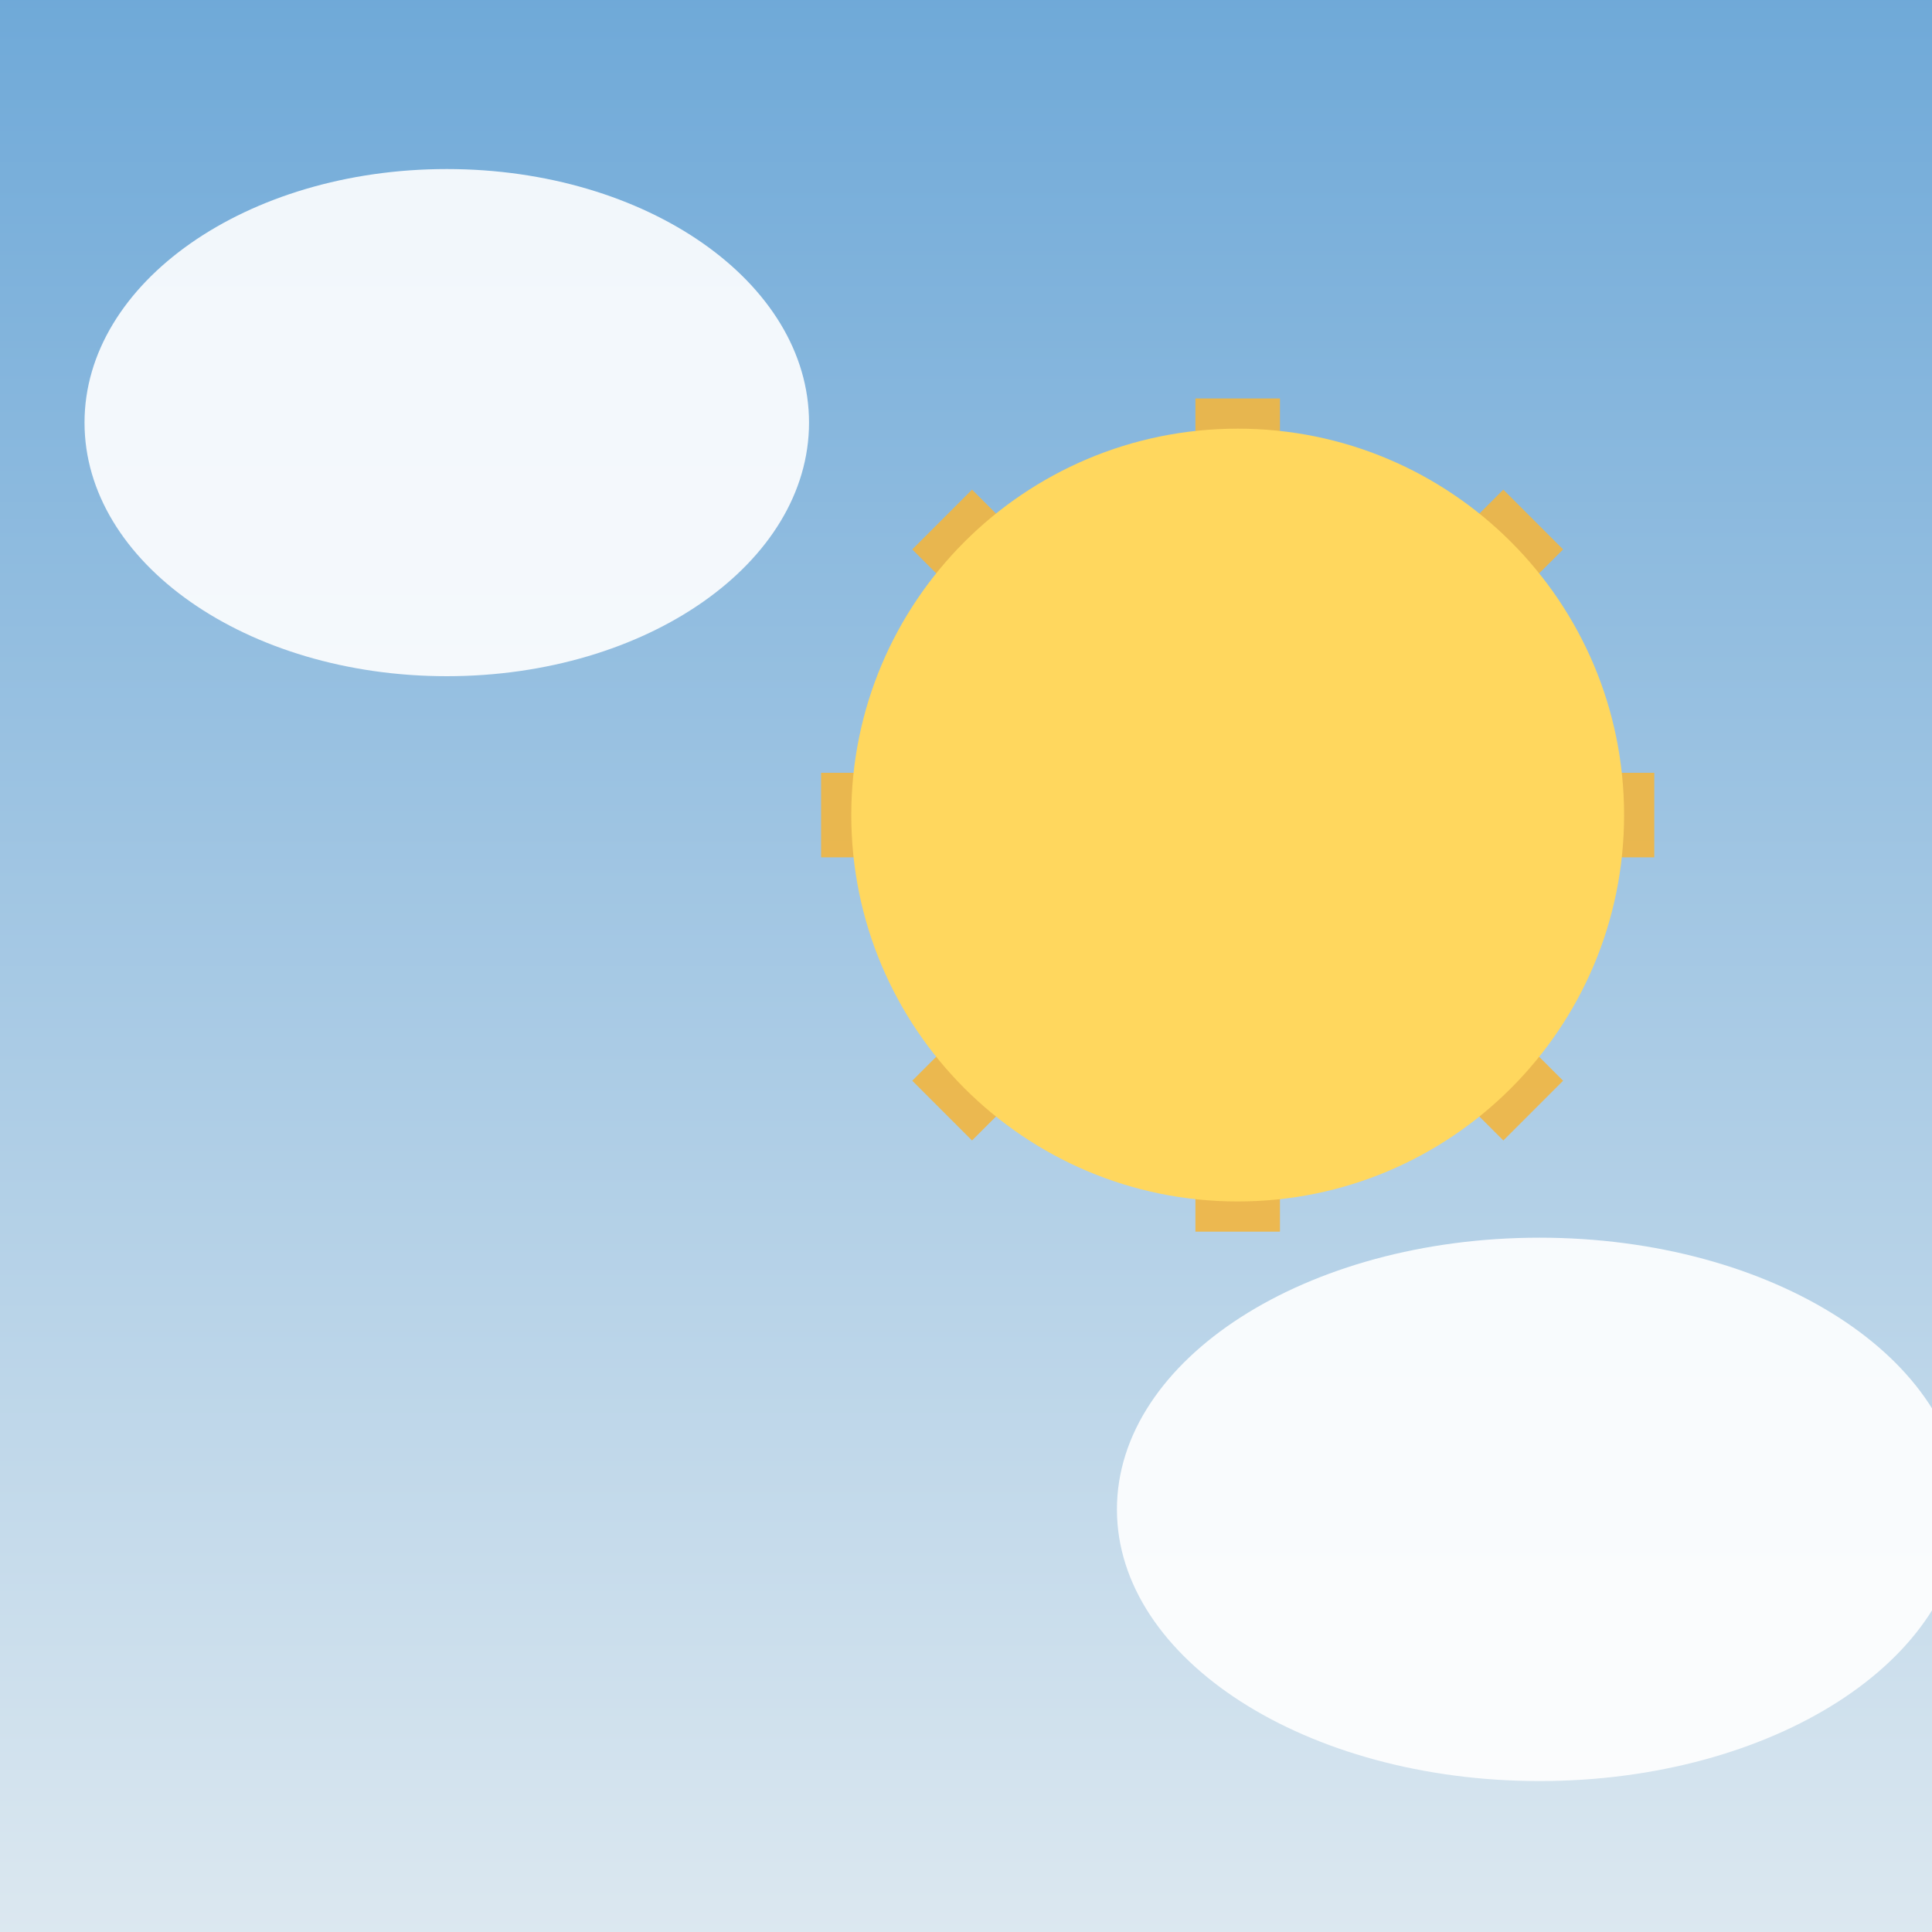
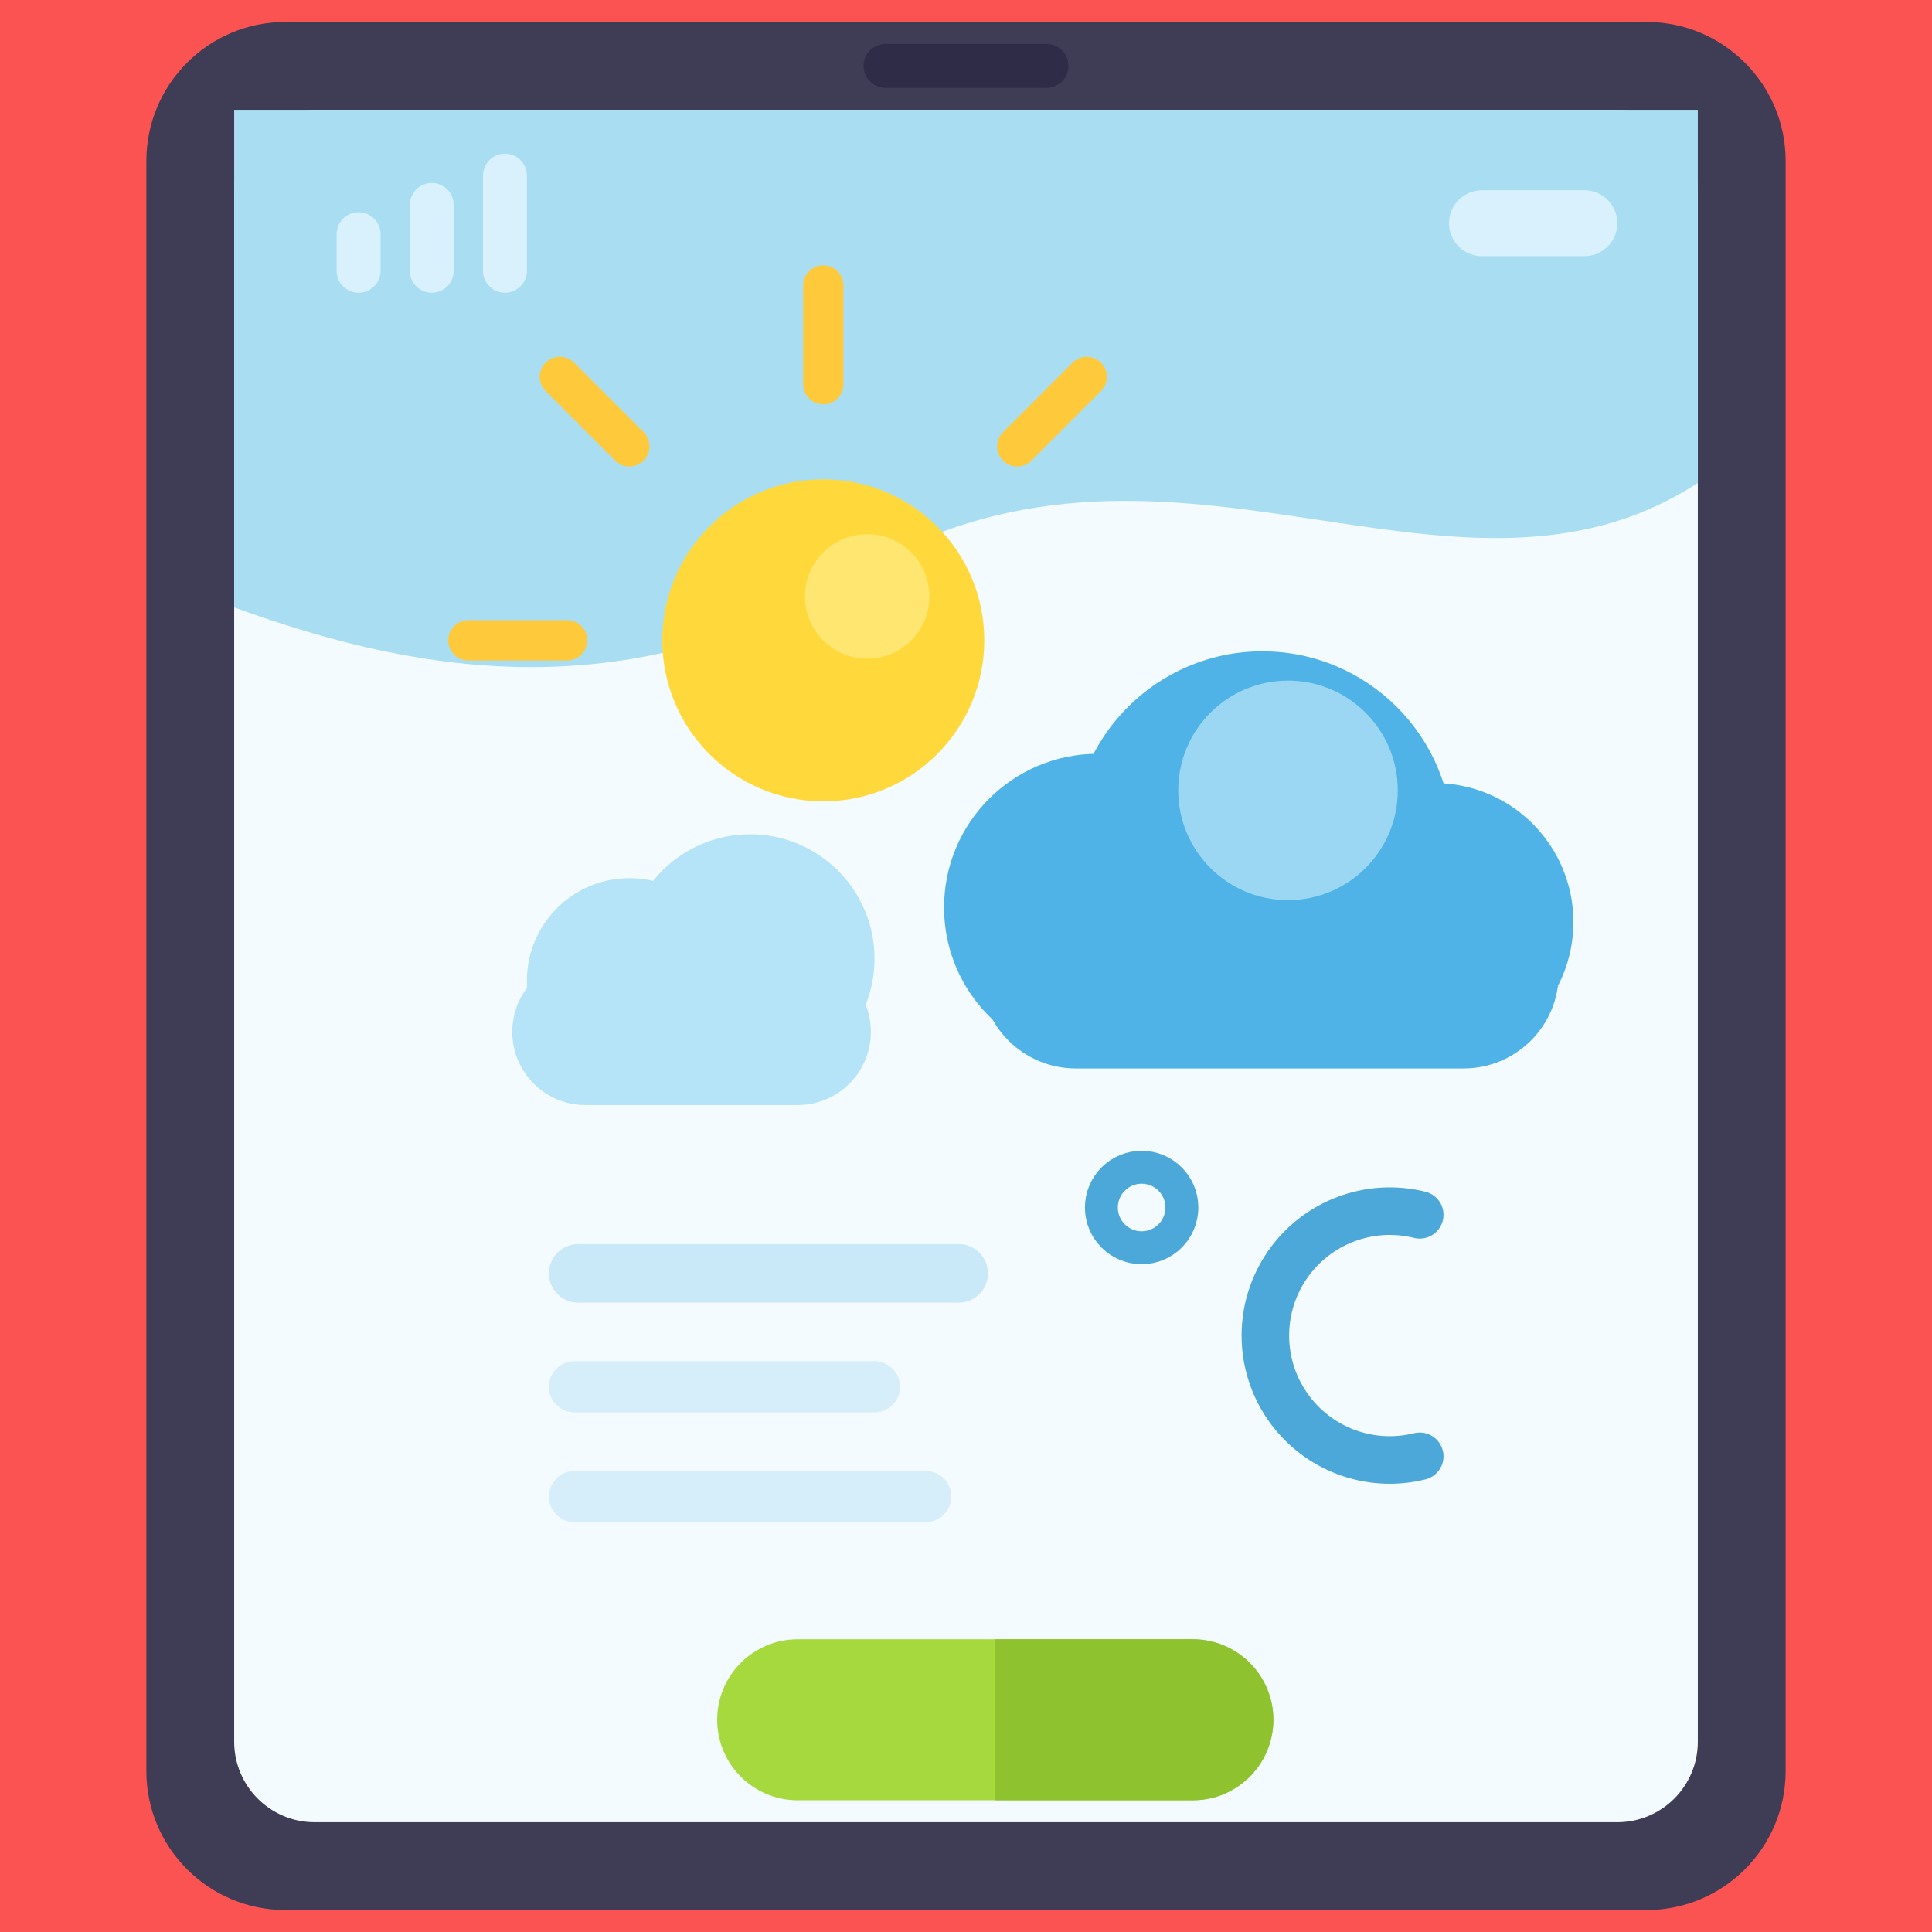
- <svg xmlns="http://www.w3.org/2000/svg" width="512" height="512" viewBox="0 0 32 32" role="img" aria-label="Mausam — weather app icon">
-   <defs>
-     <linearGradient id="sky" x1="0" y1="0" x2="0" y2="1">
-       <stop offset="0" stop-color="#6FA9D8" />
-       <stop offset="1" stop-color="#DCE8F0" />
-     </linearGradient>
-   </defs>
-   <rect width="32" height="32" fill="url(#sky)" />
-   <g fill="#FFFFFF" opacity="0.9">
-     <ellipse cx="7.4" cy="7" rx="6" ry="4.2" />
-     <ellipse cx="25.5" cy="25" rx="7" ry="4.5" />
+ <svg xmlns="http://www.w3.org/2000/svg" width="528" height="528" viewBox="0 0 528 528" role="img" aria-label="Mausam — weather app icon">
+   <rect width="528" height="528" fill="#FB5252" />
+   <rect x="40" y="6" width="448" height="516" rx="38" fill="#3F3D56" />
+   <rect x="236" y="12" width="56" height="12" rx="6" fill="#2E2C47" />
+   <rect x="64" y="30" width="400" height="468" rx="22" fill="#F4FBFE" />
+   <path d="M64 30 H464 V132 C 396,176 318,104 232,158 C 168,196 108,182 64,166 Z" fill="#A9DEF2" />
+   <rect x="92" y="58" width="12" height="22" rx="6" fill="#D9F1FC" />
+   <rect x="112" y="50" width="12" height="30" rx="6" fill="#D9F1FC" />
+   <rect x="132" y="42" width="12" height="38" rx="6" fill="#D9F1FC" />
+   <rect x="396" y="52" width="46" height="18" rx="9" fill="#D9F1FC" />
+   <g stroke="#FFC93C" stroke-width="11" stroke-linecap="round">
+     <path d="M225 105 V 78" />
+     <path d="M225 245 V 218" opacity="0" />
+     <path d="M155 175 H 128" />
+     <path d="M295 175 H 268" opacity="0" />
+     <path d="M172 122 L 153 103" />
+     <path d="M278 122 L 297 103" />
+     <path d="M172 228 L 153 247" opacity="0" />
+     <path d="M278 228 L 297 247" opacity="0" />
  </g>
-   <g stroke="#F2B63F" stroke-width="1.4" stroke-linecap="square" opacity="0.9">
-     <path d="M20.5 13.5 l6.2 0 M20.5 13.5 l-6.2 0 M20.5 13.5 l0 6.2 M20.5 13.5 l0 -6.2 M20.5 13.5 l4.4 4.4 M20.5 13.5 l-4.4 4.4 M20.5 13.5 l4.4 -4.4 M20.5 13.5 l-4.4 -4.4" />
+   <circle cx="225" cy="175" r="44" fill="#FFD93B" />
+   <circle cx="237" cy="163" r="17" fill="#FFE97A" opacity="0.85" />
+   <g fill="#4FB3E8">
+     <circle cx="300" cy="248" r="42" />
+     <circle cx="345" cy="230" r="52" />
+     <circle cx="392" cy="252" r="38" />
+     <rect x="268" y="240" width="158" height="52" rx="26" />
  </g>
-   <circle cx="20.5" cy="13.5" r="6.4" fill="#FFD75E" />
+   <circle cx="352" cy="216" r="30" fill="#9BD7F2" />
+   <g fill="#B5E3F7">
+     <circle cx="172" cy="268" r="28" />
+     <circle cx="205" cy="262" r="34" />
+     <rect x="140" y="262" width="98" height="40" rx="20" />
+   </g>
+   <circle cx="312" cy="330" r="11" fill="none" stroke="#4DA8DA" stroke-width="9" />
+   <path d="M 388 332 A 34 34 0 1 0 388 398" fill="none" stroke="#4DA8DA" stroke-width="13" stroke-linecap="round" />
+   <rect x="150" y="340" width="120" height="16" rx="8" fill="#C9E9F8" />
+   <rect x="150" y="372" width="96" height="14" rx="7" fill="#D6EEFA" />
+   <rect x="150" y="402" width="110" height="14" rx="7" fill="#D6EEFA" />
+   <rect x="196" y="448" width="152" height="44" rx="22" fill="#A6D93E" />
+   <path d="M272 448 h54 a22 22 0 0 1 22 22 a22 22 0 0 1 -22 22 h-54 Z" fill="#8FC22F" />
</svg>
